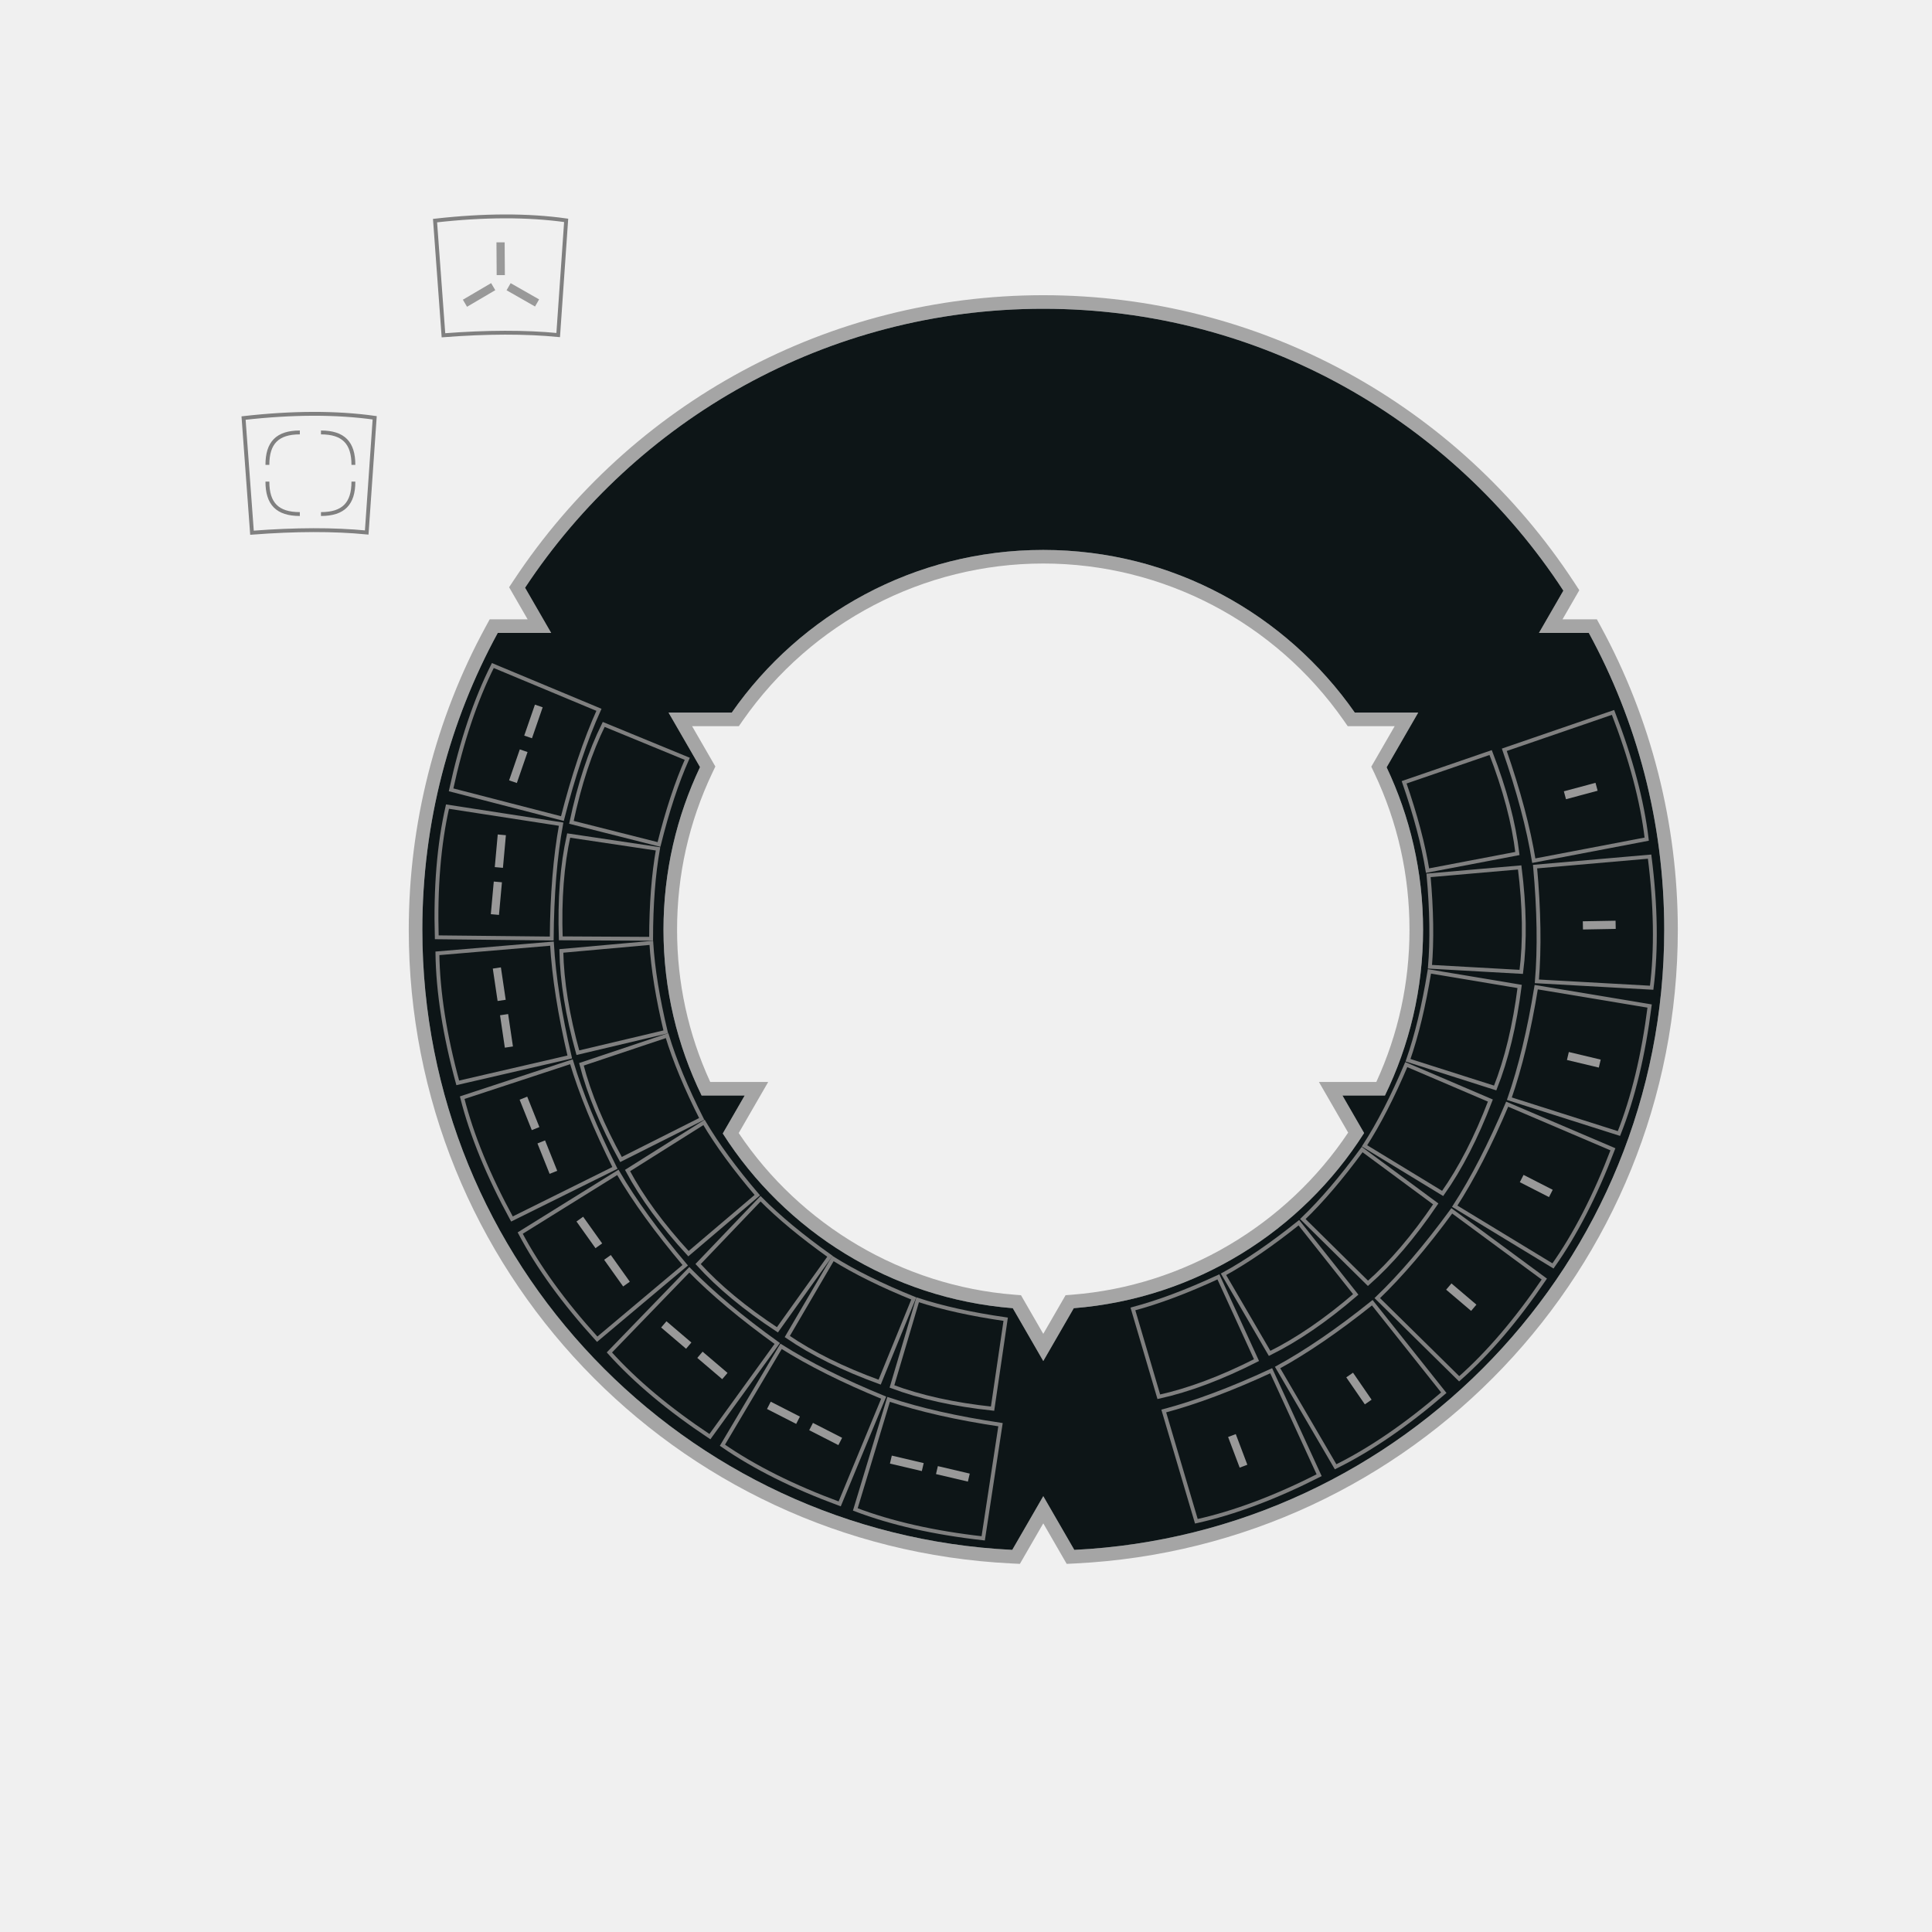
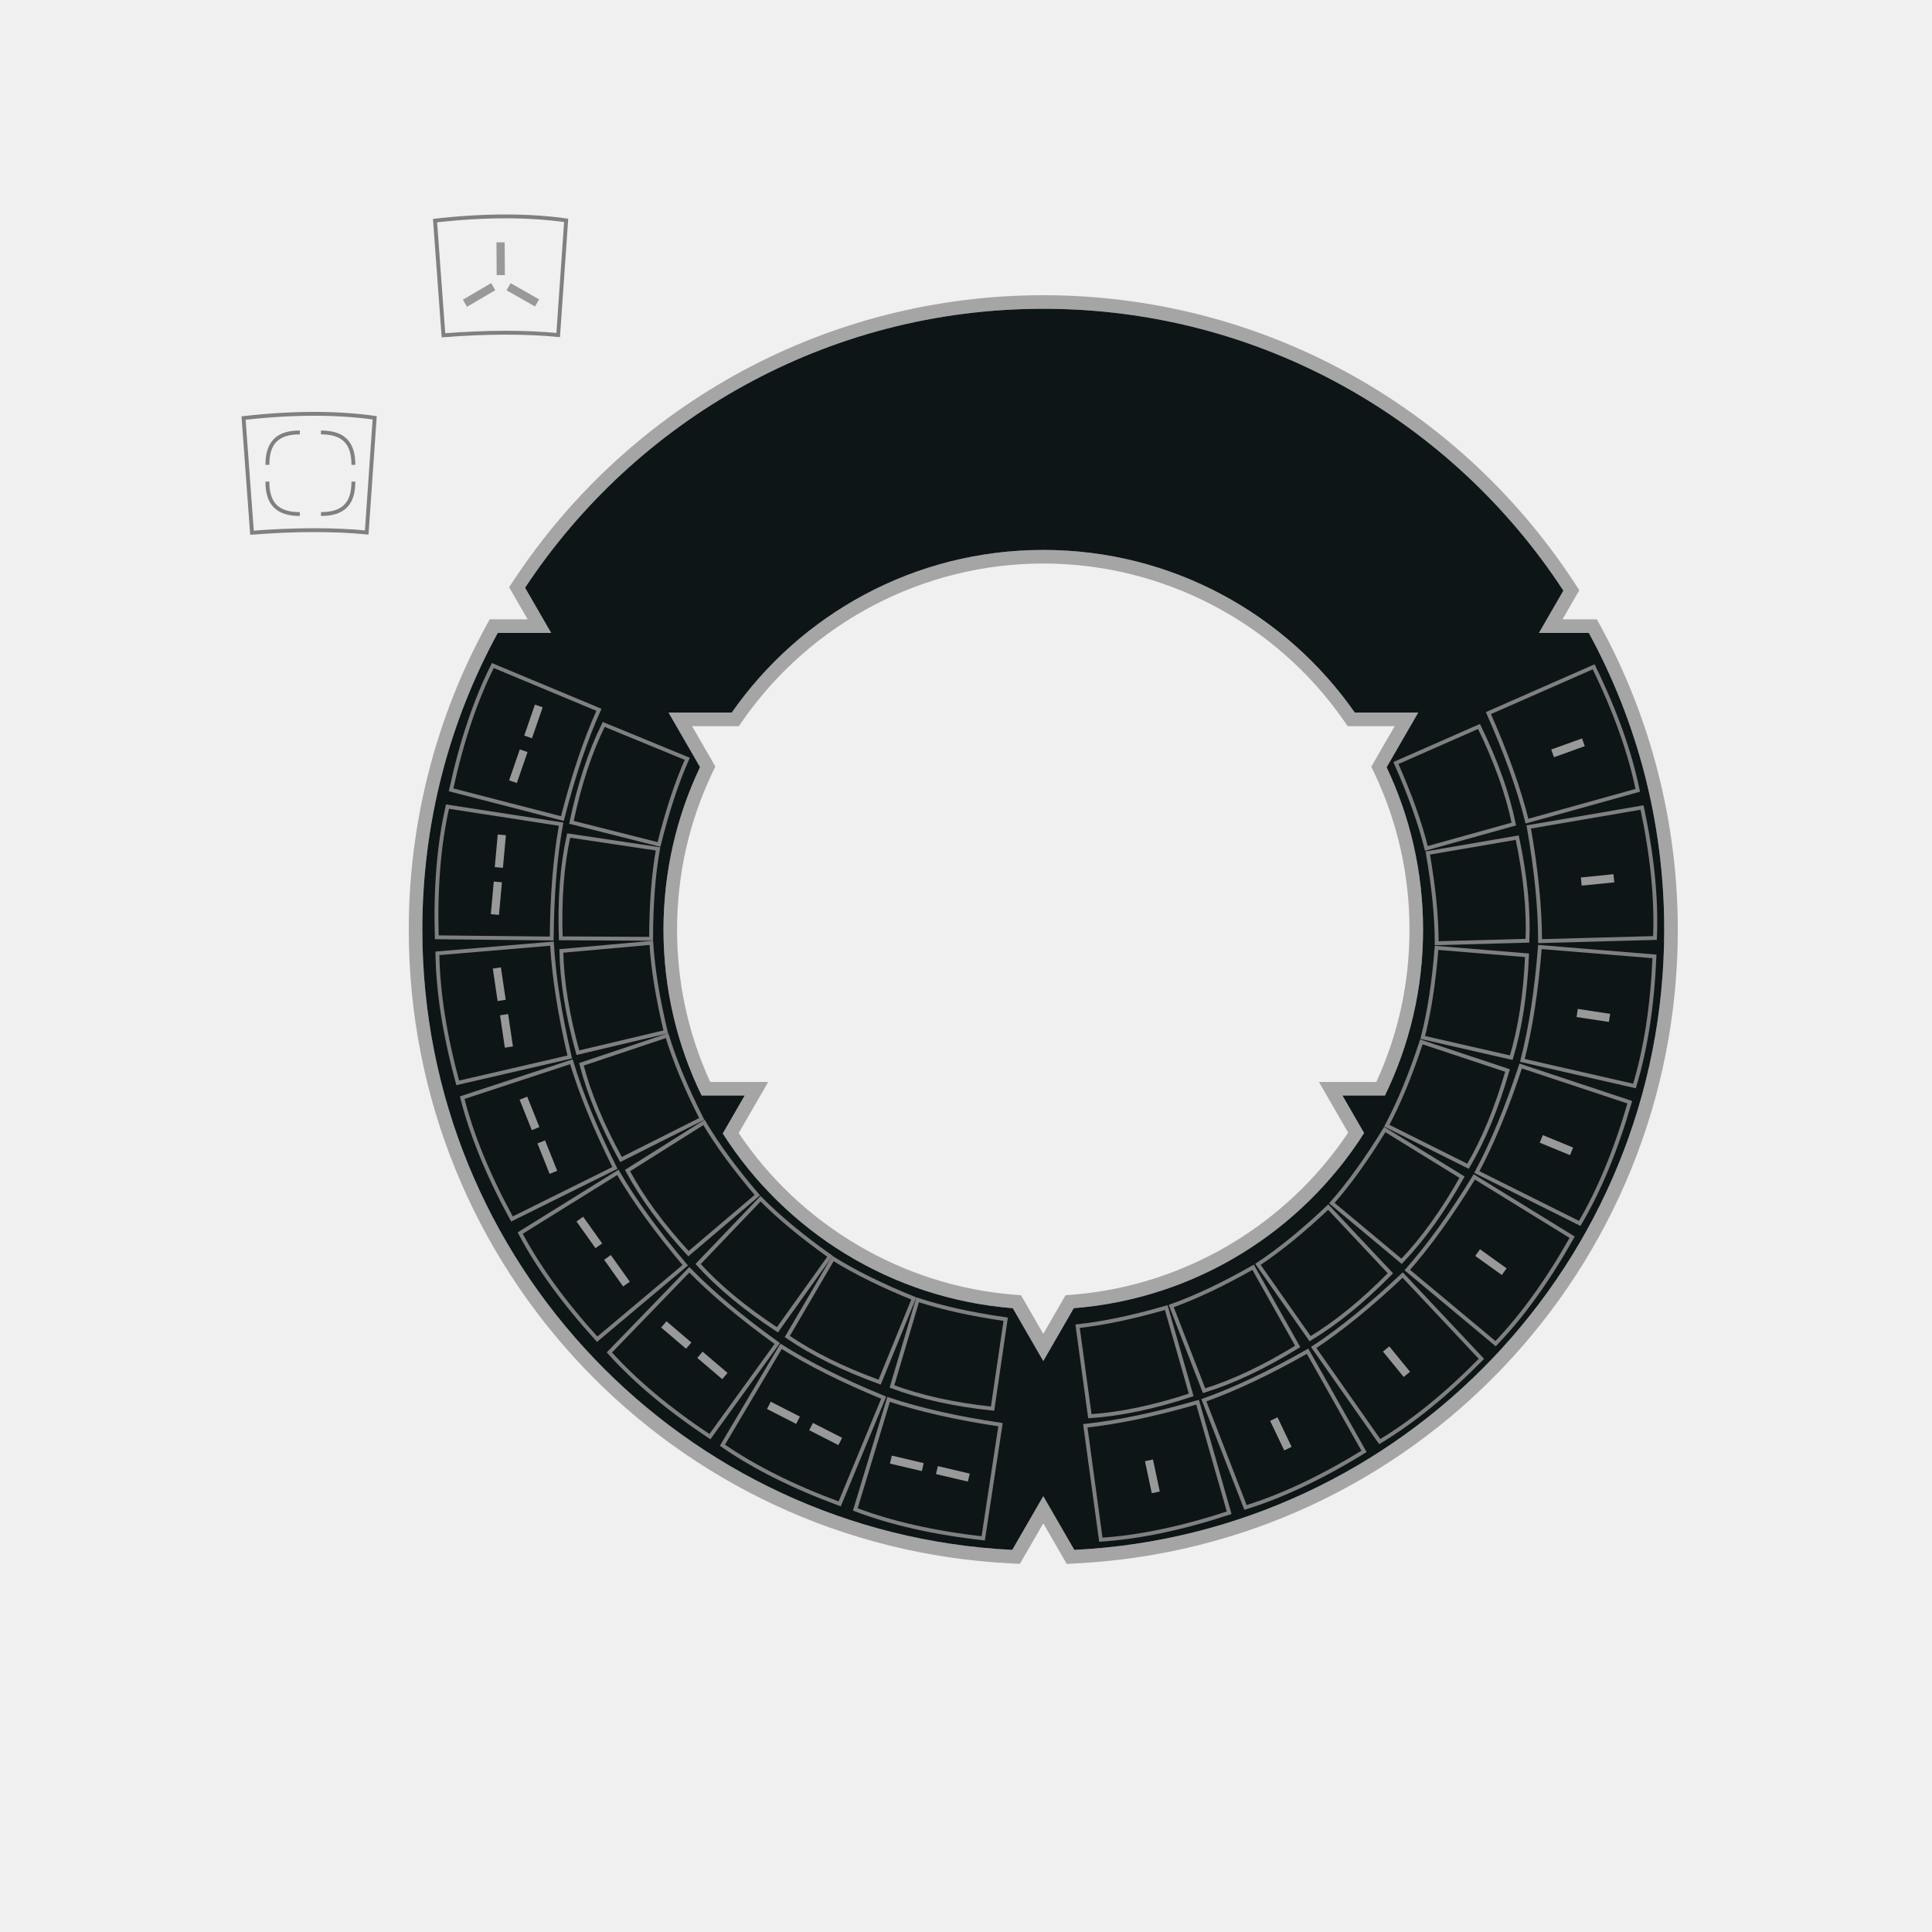
<svg xmlns="http://www.w3.org/2000/svg" xml:space="preserve" enable-background="new 0 0 500 500" viewBox="0 0 500 500" y="0px" x="0px" id="Layer_1" version="1.1">
  <defs id="defs1282">
        
        
        
    </defs>
  <g transform="translate(0,-0.1875)" id="g2101">
    <path id="path1265" d="m 362.917,191.729 4.112,-7.122 h -8.224 -8.182 C 332.858,159.167 303.382,142.51 270,142.51 c -33.383,0 -62.858,16.657 -80.623,42.097 h -8.13 -8.224 l 4.112,7.122 4.031,6.982 c -6.057,12.76 -9.456,27.026 -9.456,42.09 0,15.393 3.562,29.944 9.871,42.911 h 5.285 5.858 l -2.929,5.074 -2.743,4.75 c 16.119,25.284 43.487,42.701 75.056,45.212 l 3.78,6.547 4.112,7.122 4.112,-7.122 3.78,-6.547 c 31.619,-2.515 59.027,-19.982 75.136,-45.332 l -2.673,-4.63 -2.929,-5.074 h 5.858 5.135 c 6.309,-12.967 9.871,-27.518 9.871,-42.911 0,-15.044 -3.391,-29.292 -9.433,-42.039 z m 1.857,49.073 c 0,13.741 -2.886,26.983 -8.581,39.396 h -14.856 l 7.565,13.109 c -16.037,24.021 -42.532,39.648 -71.29,41.936 l -1.843,0.147 -5.771,9.996 -5.768,-9.996 -1.843,-0.147 c -28.699,-2.282 -55.162,-17.865 -71.21,-41.822 l 7.634,-13.223 h -15.004 c -5.695,-12.413 -8.581,-25.655 -8.581,-39.396 0,-14.185 3.067,-27.839 9.117,-40.581 l 0.79,-1.669 -6.02,-10.429 h 12.097 l 1.048,-1.504 c 17.751,-25.417 46.812,-40.593 77.741,-40.593 30.929,0 59.992,15.176 77.743,40.593 l 1.048,1.504 h 12.148 l -6.047,10.479 0.79,1.666 c 6.033,12.734 9.093,26.372 9.093,40.534 z" fill="#a5a5a5" />
    <path id="path1267" d="m 414.267,162.301 -1,-1.833 h -8.89 l 4.347,-7.533 -1.181,-1.808 C 377.051,104.452 325.634,76.586 270,76.586 c -55.268,0 -106.497,27.575 -137.044,73.765 l -1.199,1.813 4.793,8.304 h -9.815 l -1,1.833 c -13.049,23.931 -19.948,51.076 -19.948,78.501 0,87.661 68.53,159.702 156.015,164.008 l 2.145,0.105 6.054,-10.488 6.057,10.488 2.143,-0.105 c 87.487,-4.306 156.017,-76.347 156.017,-164.008 -0.003,-27.425 -6.902,-54.57 -19.951,-78.501 z m -136.24,238.997 -3.915,-6.781 -4.112,-7.122 -4.112,7.122 -3.915,6.781 C 176.951,397.115 109.3,326.861 109.3,240.801 c 0,-27.825 7.077,-53.996 19.522,-76.818 h 5.594 8.224 l -4.112,-7.122 -2.639,-4.571 C 164.646,108.802 213.961,80.101 270,80.101 c 56.362,0 105.913,29.039 134.599,72.947 l -2.201,3.813 -4.112,7.122 h 8.224 4.669 c 12.445,22.823 19.522,48.993 19.522,76.818 -0.001,86.06 -67.652,156.314 -152.674,160.497 z" fill="#a5a5a5" />
    <path id="path1269" d="m 411.178,163.982 h -4.669 -8.224 l 4.112,-7.122 2.201,-3.813 C 375.913,109.139 326.362,80.101 270,80.101 c -56.039,0 -105.354,28.702 -134.112,72.188 l 2.639,4.571 4.112,7.122 h -8.224 -5.594 c -12.444,22.823 -19.521,48.993 -19.521,76.819 0,86.06 67.651,156.314 152.673,160.497 l 3.915,-6.781 4.112,-7.122 4.112,7.122 3.915,6.781 C 363.05,397.115 430.7,326.861 430.7,240.801 c 0,-27.826 -7.077,-53.996 -19.522,-76.819 z m -52.759,119.73 h -5.135 -5.858 l 2.929,5.074 2.673,4.63 c -16.109,25.351 -43.516,42.817 -75.136,45.332 l -3.78,6.547 -4.112,7.122 -4.112,-7.122 -3.78,-6.547 c -31.569,-2.511 -58.937,-19.927 -75.056,-45.212 l 2.743,-4.75 2.929,-5.074 h -5.858 -5.285 c -6.309,-12.967 -9.871,-27.518 -9.871,-42.911 0,-15.064 3.399,-29.33 9.456,-42.09 l -4.031,-6.982 -4.112,-7.122 h 8.224 8.13 c 17.765,-25.44 47.241,-42.097 80.623,-42.097 33.383,0 62.858,16.657 80.623,42.097 h 8.182 8.224 l -4.112,7.122 -4.06,7.032 c 6.042,12.747 9.433,26.995 9.433,42.039 0,15.394 -3.562,29.945 -9.871,42.912 z" fill="#0d1517" />
  </g>
  <g transform="rotate(6.063572,267.2473,251.7037)" id="g2709">
    <g transform="rotate(0.8700518,239.1765,382.4722)" id="g1907" style="stroke-width:3.919">
-       <g style="stroke-width:2.358" transform="matrix(0.157655,0.3938032,-0.3936147,0.1575795,443.6818,141.6481)" id="g2109">
-         <g id="g1277" transform="translate(-168.8104,-36.38373)" style="fill:none;stroke-width:2.358">
-           <g id="g1275" style="fill:none;stroke-width:2.358">
-             <path fill="transparent" stroke="#808080" stroke-width="11.757" d="m 190,140 q 45,-5 80,0 l -5,70 q -30,-3 -70,0 z" id="path1273" style="fill:none;stroke-width:2.358" />
-           </g>
-         </g>
-         <rect style="fill:#999999;stroke:none;stroke-width:2.358" id="rect1297" width="20" height="5" x="125.195" y="-64.679" ry="0" transform="matrix(0.00221434,0.9999976,-0.9999947,0.00326547,0,0)" rx="0" />
-       </g>
-       <g style="stroke-width:2.358" transform="matrix(0.05780365,0.4202319,-0.4200307,0.05777599,462.4333,187.3367)" id="g2109-0-9">
-         <g id="g1277-7-0" transform="translate(-168.8104,-36.38373)" style="fill:none;stroke-width:2.358">
-           <g id="g1275-7-0" style="fill:none;stroke-width:2.358">
-             <path fill="transparent" stroke="#808080" stroke-width="11.757" d="m 190,140 q 45,-5 80,0 l -5,70 q -30,-3 -70,0 z" id="path1273-0-8" style="fill:none;stroke-width:2.358" />
-           </g>
-         </g>
-         <rect style="fill:#999999;stroke:none;stroke-width:2.358" id="rect1297-7-2" width="20" height="5" x="125.195" y="-64.679" ry="0" transform="matrix(0.00221434,0.9999976,-0.9999947,0.00326547,0,0)" rx="0" />
-       </g>
-       <g id="g2109-0-9-1" transform="matrix(-0.04876714,0.4213762,-0.4211744,-0.04874379,469.4857,236.7318)" style="stroke-width:2.358">
-         <g style="fill:none;stroke-width:2.358" transform="translate(-168.8104,-36.38373)" id="g1277-7-0-7">
-           <g style="fill:none;stroke-width:2.358" id="g1275-7-0-1">
-             <path style="fill:none;stroke-width:2.358" id="path1273-0-8-3" d="m 190,140 q 45,-5 80,0 l -5,70 q -30,-3 -70,0 z" stroke-width="11.757" stroke="#808080" fill="transparent" />
-           </g>
-         </g>
-         <rect rx="0" transform="matrix(0.00221434,0.9999976,-0.9999947,0.00326547,0,0)" ry="0" y="-64.679" x="125.195" height="5" width="20" id="rect1297-7-2-0" style="fill:#999999;stroke:none;stroke-width:2.358" />
-       </g>
-       <g style="stroke-width:2.358" transform="matrix(-0.1469258,0.3979308,-0.3977403,-0.1468554,464.1824,285.3472)" id="g2109-0-9-1-9">
-         <g id="g1277-7-0-7-6" transform="translate(-168.8104,-36.38373)" style="fill:none;stroke-width:2.358">
-           <g id="g1275-7-0-1-7" style="fill:none;stroke-width:2.358">
-             <path fill="transparent" stroke="#808080" stroke-width="11.757" d="m 190,140 q 45,-5 80,0 l -5,70 q -30,-3 -70,0 z" id="path1273-0-8-3-3" style="fill:none;stroke-width:2.358" />
-           </g>
-         </g>
-         <rect style="fill:#999999;stroke:none;stroke-width:2.358" id="rect1297-7-2-0-6" width="20" height="5" x="125.195" y="-64.679" ry="0" transform="matrix(0.00221434,0.9999976,-0.9999947,0.00326547,0,0)" rx="0" />
-       </g>
-       <g id="g2109-0-9-1-9-4" transform="matrix(-0.2344682,0.3534979,-0.3533287,-0.2343559,447.8649,330.8387)" style="stroke-width:2.358">
-         <g style="fill:none;stroke-width:2.358" transform="translate(-168.8104,-36.38373)" id="g1277-7-0-7-6-0">
-           <g style="fill:none;stroke-width:2.358" id="g1275-7-0-1-7-2">
-             <path style="fill:none;stroke-width:2.358" id="path1273-0-8-3-3-7" d="m 190,140 q 45,-5 80,0 l -5,70 q -30,-3 -70,0 z" stroke-width="11.757" stroke="#808080" fill="transparent" />
-           </g>
-         </g>
-         <rect rx="0" transform="matrix(0.00221434,0.9999976,-0.9999947,0.00326547,0,0)" ry="0" y="-64.679" x="125.195" height="5" width="20" id="rect1297-7-2-0-6-9" style="fill:#999999;stroke:none;stroke-width:2.358" />
-       </g>
-       <g style="stroke-width:2.358" transform="matrix(-0.3185444,0.2801171,-0.279983,-0.3183919,419.7762,373.436)" id="g2109-0-9-1-9-4-7">
-         <g id="g1277-7-0-7-6-0-4" transform="translate(-168.8104,-36.38373)" style="fill:none;stroke-width:2.358">
-           <g id="g1275-7-0-1-7-2-3" style="fill:none;stroke-width:2.358">
-             <path fill="transparent" stroke="#808080" stroke-width="11.757" d="m 190,140 q 45,-5 80,0 l -5,70 q -30,-3 -70,0 z" id="path1273-0-8-3-3-7-5" style="fill:none;stroke-width:2.358" />
-           </g>
-         </g>
-         <rect style="fill:#999999;stroke:none;stroke-width:2.358" id="rect1297-7-2-0-6-9-9" width="20" height="5" x="125.195" y="-64.679" ry="0" transform="matrix(0.00221434,0.9999976,-0.9999947,0.00326547,0,0)" rx="0" />
-       </g>
-       <g id="g2109-0-9-1-9-4-7-6" transform="matrix(-0.3762922,0.1958067,-0.1957129,-0.3761121,382.8163,406.2974)" style="stroke-width:2.358">
-         <g style="fill:none;stroke-width:2.358" transform="translate(-168.8104,-36.38373)" id="g1277-7-0-7-6-0-4-8">
-           <g style="fill:none;stroke-width:2.358" id="g1275-7-0-1-7-2-3-7">
-             <path style="fill:none;stroke-width:2.358" id="path1273-0-8-3-3-7-5-8" d="m 190,140 q 45,-5 80,0 l -5,70 q -30,-3 -70,0 z" stroke-width="11.757" stroke="#808080" fill="transparent" />
-           </g>
-         </g>
-         <rect rx="0" transform="matrix(0.00221434,0.9999976,-0.9999947,0.00326547,0,0)" ry="0" y="-64.679" x="125.195" height="5" width="20" id="rect1297-7-2-0-6-9-9-1" style="fill:#999999;stroke:none;stroke-width:2.358" />
+       <g style="stroke-width:5.003" id="g4301" transform="matrix(0.7803037,-0.06490446,0.06499453,0.7808653,44.17833,70.64068)">
+         <g id="g4452">
+           <g style="stroke-width:3.919" id="g4219" transform="matrix(1.277142,-3.5190985e-5,-3.5200215e-5,1.276217,-75.11666,-67.06055)">
+             <g style="stroke-width:2.358" transform="matrix(0.157655,0.3938032,-0.3936147,0.1575795,443.6818,141.6481)" id="g2109">
+               <g id="g1277" transform="translate(-168.8104,-36.38373)" style="fill:none;stroke-width:2.358">
+                 <g id="g1275" style="fill:none;stroke-width:2.358">
+                   <path fill="transparent" stroke="#808080" stroke-width="11.757" d="m 190,140 q 45,-5 80,0 l -5,70 q -30,-3 -70,0 z" id="path1273" style="fill:none;stroke-width:2.358" />
+                 </g>
+               </g>
+               <rect style="fill:#999999;stroke:none;stroke-width:2.358" id="rect1297" width="20" height="5" x="125.195" y="-64.679" ry="0" transform="matrix(0.00221434,0.9999976,-0.9999947,0.00326547,0,0)" rx="0" />
+             </g>
+             <g style="stroke-width:2.358" transform="matrix(0.05780365,0.4202319,-0.4200307,0.05777599,462.4333,187.3367)" id="g2109-0-9">
+               <g id="g1277-7-0" transform="translate(-168.8104,-36.38373)" style="fill:none;stroke-width:2.358">
+                 <g id="g1275-7-0" style="fill:none;stroke-width:2.358">
+                   <path fill="transparent" stroke="#808080" stroke-width="11.757" d="m 190,140 q 45,-5 80,0 l -5,70 q -30,-3 -70,0 z" id="path1273-0-8" style="fill:none;stroke-width:2.358" />
+                 </g>
+               </g>
+               <rect style="fill:#999999;stroke:none;stroke-width:2.358" id="rect1297-7-2" width="20" height="5" x="125.195" y="-64.679" ry="0" transform="matrix(0.00221434,0.9999976,-0.9999947,0.00326547,0,0)" rx="0" />
+             </g>
+             <g id="g2109-0-9-1" transform="matrix(-0.04876714,0.4213762,-0.4211744,-0.04874379,469.4857,236.7318)" style="stroke-width:2.358">
+               <g style="fill:none;stroke-width:2.358" transform="translate(-168.8104,-36.38373)" id="g1277-7-0-7">
+                 <g style="fill:none;stroke-width:2.358" id="g1275-7-0-1">
+                   <path style="fill:none;stroke-width:2.358" id="path1273-0-8-3" d="m 190,140 q 45,-5 80,0 l -5,70 q -30,-3 -70,0 z" stroke-width="11.757" stroke="#808080" fill="transparent" />
+                 </g>
+               </g>
+               <rect rx="0" transform="matrix(0.00221434,0.9999976,-0.9999947,0.00326547,0,0)" ry="0" y="-64.679" x="125.195" height="5" width="20" id="rect1297-7-2-0" style="fill:#999999;stroke:none;stroke-width:2.358" />
+             </g>
+             <g style="stroke-width:2.358" transform="matrix(-0.1469258,0.3979308,-0.3977403,-0.1468554,464.1824,285.3472)" id="g2109-0-9-1-9">
+               <g id="g1277-7-0-7-6" transform="translate(-168.8104,-36.38373)" style="fill:none;stroke-width:2.358">
+                 <g id="g1275-7-0-1-7" style="fill:none;stroke-width:2.358">
+                   <path fill="transparent" stroke="#808080" stroke-width="11.757" d="m 190,140 q 45,-5 80,0 l -5,70 q -30,-3 -70,0 z" id="path1273-0-8-3-3" style="fill:none;stroke-width:2.358" />
+                 </g>
+               </g>
+               <rect style="fill:#999999;stroke:none;stroke-width:2.358" id="rect1297-7-2-0-6" width="20" height="5" x="125.195" y="-64.679" ry="0" transform="matrix(0.00221434,0.9999976,-0.9999947,0.00326547,0,0)" rx="0" />
+             </g>
+             <g id="g2109-0-9-1-9-4" transform="matrix(-0.2344682,0.3534979,-0.3533287,-0.2343559,447.8649,330.8387)" style="stroke-width:2.358">
+               <g style="fill:none;stroke-width:2.358" transform="translate(-168.8104,-36.38373)" id="g1277-7-0-7-6-0">
+                 <g style="fill:none;stroke-width:2.358" id="g1275-7-0-1-7-2">
+                   <path style="fill:none;stroke-width:2.358" id="path1273-0-8-3-3-7" d="m 190,140 q 45,-5 80,0 l -5,70 q -30,-3 -70,0 z" stroke-width="11.757" stroke="#808080" fill="transparent" />
+                 </g>
+               </g>
+               <rect rx="0" transform="matrix(0.00221434,0.9999976,-0.9999947,0.00326547,0,0)" ry="0" y="-64.679" x="125.195" height="5" width="20" id="rect1297-7-2-0-6-9" style="fill:#999999;stroke:none;stroke-width:2.358" />
+             </g>
+             <g style="stroke-width:2.358" transform="matrix(-0.3185444,0.2801171,-0.279983,-0.3183919,419.7762,373.436)" id="g2109-0-9-1-9-4-7">
+               <g id="g1277-7-0-7-6-0-4" transform="translate(-168.8104,-36.38373)" style="fill:none;stroke-width:2.358">
+                 <g id="g1275-7-0-1-7-2-3" style="fill:none;stroke-width:2.358">
+                   <path fill="transparent" stroke="#808080" stroke-width="11.757" d="m 190,140 q 45,-5 80,0 l -5,70 q -30,-3 -70,0 z" id="path1273-0-8-3-3-7-5" style="fill:none;stroke-width:2.358" />
+                 </g>
+               </g>
+               <rect style="fill:#999999;stroke:none;stroke-width:2.358" id="rect1297-7-2-0-6-9-9" width="20" height="5" x="125.195" y="-64.679" ry="0" transform="matrix(0.00221434,0.9999976,-0.9999947,0.00326547,0,0)" rx="0" />
+             </g>
+             <g id="g2109-0-9-1-9-4-7-6" transform="matrix(-0.3762922,0.1958067,-0.1957129,-0.3761121,382.8163,406.2974)" style="stroke-width:2.358">
+               <g style="fill:none;stroke-width:2.358" transform="translate(-168.8104,-36.38373)" id="g1277-7-0-7-6-0-4-8">
+                 <g style="fill:none;stroke-width:2.358" id="g1275-7-0-1-7-2-3-7">
+                   <path style="fill:none;stroke-width:2.358" id="path1273-0-8-3-3-7-5-8" d="m 190,140 q 45,-5 80,0 l -5,70 q -30,-3 -70,0 z" stroke-width="11.757" stroke="#808080" fill="transparent" />
+                 </g>
+               </g>
+               <rect rx="0" transform="matrix(0.00221434,0.9999976,-0.9999947,0.00326547,0,0)" ry="0" y="-64.679" x="125.195" height="5" width="20" id="rect1297-7-2-0-6-9-9-1" style="fill:#999999;stroke:none;stroke-width:2.358" />
+             </g>
+             <g style="stroke-width:2.358" transform="matrix(-0.4115337,0.10284,-0.1027908,-0.4113367,339.6616,429.1181)" id="g4177">
+               <g id="g4173" transform="translate(-168.8104,-36.38373)" style="fill:none;stroke-width:2.358">
+                 <g id="g4171" style="fill:none;stroke-width:2.358">
+                   <path fill="transparent" stroke="#808080" stroke-width="11.757" d="m 190,140 q 45,-5 80,0 l -5,70 q -30,-3 -70,0 z" id="path4169" style="fill:none;stroke-width:2.358" />
+                 </g>
+               </g>
+               <rect style="fill:#999999;stroke:none;stroke-width:2.358" id="rect4175" width="20" height="5" x="125.195" y="-64.679" ry="0" transform="matrix(0.00221434,0.9999976,-0.9999947,0.00326547,0,0)" rx="0" />
+             </g>
+           </g>
+           <g style="stroke-width:4.961" transform="matrix(1.0085,-1.079884e-6,-1.0798841e-6,1.008471,-3.105232,-1.420753)" id="g4335">
+             <g style="stroke-width:2.985" transform="matrix(0.157655,0.3938032,-0.3936147,0.1575795,443.6818,141.6481)" id="g4229">
+               <g id="g4225" transform="translate(-168.8104,-36.38373)" style="fill:none;stroke-width:2.985">
+                 <g id="g4223" style="fill:none;stroke-width:2.985">
+                   <path fill="transparent" stroke="#808080" stroke-width="11.757" d="m 190,140 q 45,-5 80,0 l -5,70 q -30,-3 -70,0 z" id="path4221" style="fill:none;stroke-width:2.985" />
+                 </g>
+               </g>
+             </g>
+             <g style="stroke-width:2.985" transform="matrix(0.05780365,0.4202319,-0.4200307,0.05777599,462.4333,187.3367)" id="g4239">
+               <g id="g4235" transform="translate(-168.8104,-36.38373)" style="fill:none;stroke-width:2.985">
+                 <g id="g4233" style="fill:none;stroke-width:2.985">
+                   <path fill="transparent" stroke="#808080" stroke-width="11.757" d="m 190,140 q 45,-5 80,0 l -5,70 q -30,-3 -70,0 z" id="path4231" style="fill:none;stroke-width:2.985" />
+                 </g>
+               </g>
+             </g>
+             <g id="g4249" transform="matrix(-0.04876714,0.4213762,-0.4211744,-0.04874379,469.4857,236.7318)" style="stroke-width:2.985">
+               <g style="fill:none;stroke-width:2.985" transform="translate(-168.8104,-36.38373)" id="g4245">
+                 <g style="fill:none;stroke-width:2.985" id="g4243">
+                   <path style="fill:none;stroke-width:2.985" id="path4241" d="m 190,140 q 45,-5 80,0 l -5,70 q -30,-3 -70,0 z" stroke-width="11.757" stroke="#808080" fill="transparent" />
+                 </g>
+               </g>
+             </g>
+             <g style="stroke-width:2.985" transform="matrix(-0.1469258,0.3979308,-0.3977403,-0.1468554,464.1824,285.3472)" id="g4259">
+               <g id="g4255" transform="translate(-168.8104,-36.38373)" style="fill:none;stroke-width:2.985">
+                 <g id="g4253" style="fill:none;stroke-width:2.985">
+                   <path fill="transparent" stroke="#808080" stroke-width="11.757" d="m 190,140 q 45,-5 80,0 l -5,70 q -30,-3 -70,0 z" id="path4251" style="fill:none;stroke-width:2.985" />
+                 </g>
+               </g>
+             </g>
+             <g id="g4269" transform="matrix(-0.2344682,0.3534979,-0.3533287,-0.2343559,447.8649,330.8387)" style="stroke-width:2.985">
+               <g style="fill:none;stroke-width:2.985" transform="translate(-168.8104,-36.38373)" id="g4265">
+                 <g style="fill:none;stroke-width:2.985" id="g4263">
+                   <path style="fill:none;stroke-width:2.985" id="path4261" d="m 190,140 q 45,-5 80,0 l -5,70 q -30,-3 -70,0 z" stroke-width="11.757" stroke="#808080" fill="transparent" />
+                 </g>
+               </g>
+             </g>
+             <g style="stroke-width:2.985" transform="matrix(-0.3185444,0.2801171,-0.279983,-0.3183919,419.7762,373.436)" id="g4279">
+               <g id="g4275" transform="translate(-168.8104,-36.38373)" style="fill:none;stroke-width:2.985">
+                 <g id="g4273" style="fill:none;stroke-width:2.985">
+                   <path fill="transparent" stroke="#808080" stroke-width="11.757" d="m 190,140 q 45,-5 80,0 l -5,70 q -30,-3 -70,0 z" id="path4271" style="fill:none;stroke-width:2.985" />
+                 </g>
+               </g>
+             </g>
+             <g id="g4289" transform="matrix(-0.3762922,0.1958067,-0.1957129,-0.3761121,382.8163,406.2974)" style="stroke-width:2.985">
+               <g style="fill:none;stroke-width:2.985" transform="translate(-168.8104,-36.38373)" id="g4285">
+                 <g style="fill:none;stroke-width:2.985" id="g4283">
+                   <path style="fill:none;stroke-width:2.985" id="path4281" d="m 190,140 q 45,-5 80,0 l -5,70 q -30,-3 -70,0 z" stroke-width="11.757" stroke="#808080" fill="transparent" />
+                 </g>
+               </g>
+             </g>
+             <g style="stroke-width:2.985" transform="matrix(-0.4115337,0.10284,-0.1027908,-0.4113367,339.6616,429.1181)" id="g4299">
+               <g id="g4295" transform="translate(-168.8104,-36.38373)" style="fill:none;stroke-width:2.985">
+                 <g id="g4293" style="fill:none;stroke-width:2.985">
+                   <path fill="transparent" stroke="#808080" stroke-width="11.757" d="m 190,140 q 45,-5 80,0 l -5,70 q -30,-3 -70,0 z" id="path4291" style="fill:none;stroke-width:2.985" />
+                 </g>
+               </g>
+             </g>
+           </g>
+         </g>
      </g>
    </g>
    <g style="stroke-width:2.358" id="g2866" transform="matrix(0.4217266,-0.04563774,0.04561589,0.4215247,31.64977,38.03492)">
      <g transform="translate(120.2369,-139.0536)" id="g2874">
        <g style="fill:none;stroke-width:2.358" transform="translate(-175.9471,100.153)" id="g1277-7-6">
          <g style="fill:none;stroke-width:2.358" id="g1275-0-7">
            <path style="fill:none;stroke-width:2.358" id="path1273-9-1" d="m 190,140 q 45,-5 80,0 l -5,70 q -30,-3 -70,0 z" stroke-width="11.757" stroke="#808080" fill="transparent" />
          </g>
        </g>
        <rect rx="0" transform="matrix(-0.8631108,0.5050146,0.5037491,0.86385,0,0)" ry="0" y="264.601" x="98.585" height="5.002" width="19.993" id="rect1297-1-6" style="fill:#999999;stroke:none;stroke-width:2.358" />
        <rect style="fill:#999999;stroke:none;stroke-width:2.358" id="rect1297-1-9-2" width="19.993" height="5.002" x="190.789" y="-216.61" ry="0" transform="matrix(0.8674538,0.4975177,0.4980684,-0.8671377,0,0)" rx="0" />
        <rect style="fill:#999999;stroke:none;stroke-width:2.358" id="rect1297-1-6-9" width="20" height="5" x="253.685" y="50.33" ry="0" transform="matrix(0.00461025,0.9999894,0.9999936,-0.00356563,0,0)" rx="0" />
-       </g>
-     </g>
-     <g transform="matrix(0.7956059,3.3807733e-4,-2.9684228e-4,0.7965701,54.61493,49.46934)" style="fill:none;stroke-width:4.923" id="g1901-4">
-       <g transform="rotate(0.8700518,368.6463,276.7132)" id="g1907-0" style="fill:none;stroke-width:4.923">
-         <g style="fill:none;stroke-width:2.962" transform="matrix(0.157655,0.3938032,-0.3936147,0.1575795,443.6818,141.6481)" id="g2109-0">
-           <g id="g1277-9" transform="translate(-168.8104,-36.38373)" style="fill:none;stroke-width:2.962">
-             <g id="g1275-2" style="fill:none;stroke-width:2.962">
-               <path fill="transparent" stroke="#808080" stroke-width="11.757" d="m 190,140 q 45,-5 80,0 l -5,70 q -30,-3 -70,0 z" id="path1273-8" style="fill:none;stroke-width:2.962" />
-             </g>
-           </g>
-           <rect style="fill:none;stroke:none;stroke-width:2.962" id="rect1297-8" width="20" height="5" x="125.195" y="-64.679" ry="0" transform="matrix(0.00221434,0.9999976,-0.9999947,0.00326547,0,0)" rx="0" />
-         </g>
-         <g style="fill:none;stroke-width:2.962" transform="matrix(0.05780365,0.4202319,-0.4200307,0.05777599,462.4333,187.3367)" id="g2109-0-9-9">
-           <g id="g1277-7-0-6" transform="translate(-168.8104,-36.38373)" style="fill:none;stroke-width:2.962">
-             <g id="g1275-7-0-16" style="fill:none;stroke-width:2.962">
-               <path fill="transparent" stroke="#808080" stroke-width="11.757" d="m 190,140 q 45,-5 80,0 l -5,70 q -30,-3 -70,0 z" id="path1273-0-8-0" style="fill:none;stroke-width:2.962" />
-             </g>
-           </g>
-           <rect style="fill:none;stroke:none;stroke-width:2.962" id="rect1297-7-2-06" width="20" height="5" x="125.195" y="-64.679" ry="0" transform="matrix(0.00221434,0.9999976,-0.9999947,0.00326547,0,0)" rx="0" />
-         </g>
-         <g id="g2109-0-9-1-3" transform="matrix(-0.04876714,0.4213762,-0.4211744,-0.04874379,469.4857,236.7318)" style="fill:none;stroke-width:2.962">
-           <g style="fill:none;stroke-width:2.962" transform="translate(-168.8104,-36.38373)" id="g1277-7-0-7-4">
-             <g style="fill:none;stroke-width:2.962" id="g1275-7-0-1-75">
-               <path style="fill:none;stroke-width:2.962" id="path1273-0-8-3-8" d="m 190,140 q 45,-5 80,0 l -5,70 q -30,-3 -70,0 z" stroke-width="11.757" stroke="#808080" fill="transparent" />
-             </g>
-           </g>
-           <rect rx="0" transform="matrix(0.00221434,0.9999976,-0.9999947,0.00326547,0,0)" ry="0" y="-64.679" x="125.195" height="5" width="20" id="rect1297-7-2-0-1" style="fill:none;stroke:none;stroke-width:2.962" />
-         </g>
-         <g style="fill:none;stroke-width:2.962" transform="matrix(-0.1469258,0.3979308,-0.3977403,-0.1468554,464.1824,285.3472)" id="g2109-0-9-1-9-47">
-           <g id="g1277-7-0-7-6-5" transform="translate(-168.8104,-36.38373)" style="fill:none;stroke-width:2.962">
-             <g id="g1275-7-0-1-7-1" style="fill:none;stroke-width:2.962">
-               <path fill="transparent" stroke="#808080" stroke-width="11.757" d="m 190,140 q 45,-5 80,0 l -5,70 q -30,-3 -70,0 z" id="path1273-0-8-3-3-9" style="fill:none;stroke-width:2.962" />
-             </g>
-           </g>
-           <rect style="fill:none;stroke:none;stroke-width:2.962" id="rect1297-7-2-0-6-8" width="20" height="5" x="125.195" y="-64.679" ry="0" transform="matrix(0.00221434,0.9999976,-0.9999947,0.00326547,0,0)" rx="0" />
-         </g>
-         <g id="g2109-0-9-1-9-4-8" transform="matrix(-0.2344682,0.3534979,-0.3533287,-0.2343559,447.8649,330.8387)" style="fill:none;stroke-width:2.962">
-           <g style="fill:none;stroke-width:2.962" transform="translate(-168.8104,-36.38373)" id="g1277-7-0-7-6-0-5">
-             <g style="fill:none;stroke-width:2.962" id="g1275-7-0-1-7-2-9">
-               <path style="fill:none;stroke-width:2.962" id="path1273-0-8-3-3-7-1" d="m 190,140 q 45,-5 80,0 l -5,70 q -30,-3 -70,0 z" stroke-width="11.757" stroke="#808080" fill="transparent" />
-             </g>
-           </g>
-           <rect rx="0" transform="matrix(0.00221434,0.9999976,-0.9999947,0.00326547,0,0)" ry="0" y="-64.679" x="125.195" height="5" width="20" id="rect1297-7-2-0-6-9-6" style="fill:none;stroke:none;stroke-width:2.962" />
-         </g>
-         <g style="fill:none;stroke-width:2.962" transform="matrix(-0.3185444,0.2801171,-0.279983,-0.3183919,419.7762,373.436)" id="g2109-0-9-1-9-4-7-0">
-           <g id="g1277-7-0-7-6-0-4-7" transform="translate(-168.8104,-36.38373)" style="fill:none;stroke-width:2.962">
-             <g id="g1275-7-0-1-7-2-3-9" style="fill:none;stroke-width:2.962">
-               <path fill="transparent" stroke="#808080" stroke-width="11.757" d="m 190,140 q 45,-5 80,0 l -5,70 q -30,-3 -70,0 z" id="path1273-0-8-3-3-7-5-2" style="fill:none;stroke-width:2.962" />
-             </g>
-           </g>
-           <rect style="fill:none;stroke:none;stroke-width:2.962" id="rect1297-7-2-0-6-9-9-0" width="20" height="5" x="125.195" y="-64.679" ry="0" transform="matrix(0.00221434,0.9999976,-0.9999947,0.00326547,0,0)" rx="0" />
-         </g>
-         <g id="g2109-0-9-1-9-4-7-6-7" transform="matrix(-0.3762922,0.1958067,-0.1957129,-0.3761121,382.8163,406.2974)" style="fill:none;stroke-width:2.962">
-           <g style="fill:none;stroke-width:2.962" transform="translate(-168.8104,-36.38373)" id="g1277-7-0-7-6-0-4-8-6">
-             <g style="fill:none;stroke-width:2.962" id="g1275-7-0-1-7-2-3-7-9">
-               <path style="fill:none;stroke-width:2.962" id="path1273-0-8-3-3-7-5-8-4" d="m 190,140 q 45,-5 80,0 l -5,70 q -30,-3 -70,0 z" stroke-width="11.757" stroke="#808080" fill="transparent" />
-             </g>
-           </g>
-           <rect rx="0" transform="matrix(0.00221434,0.9999976,-0.9999947,0.00326547,0,0)" ry="0" y="-64.679" x="125.195" height="5" width="20" id="rect1297-7-2-0-6-9-9-1-7" style="fill:none;stroke:none;stroke-width:2.962" />
-         </g>
      </g>
    </g>
    <rect ry="0" rx="0" transform="rotate(-6.063572)" y="135.342" x="-65.17" height="2.508" width="2.508" id="rect2933" style="fill:#ffffff;fill-opacity:1;stroke:none;stroke-width:0.1;stroke-linejoin:round;stroke-miterlimit:4;stroke-dasharray:none;stroke-dashoffset:0;stroke-opacity:1" />
    <g id="g3733" transform="matrix(3.758382,-0.3992385,0.3992385,3.758382,-526.0378,-196.2098)">
      <g id="g3723">
        <g id="g3823">
          <g style="fill:none;stroke-width:2.358" transform="matrix(0.1122331,-2.2083479e-4,2.2072878e-4,0.1121793,120.8106,86.38453)" id="g1277-7-6-0">
            <g style="fill:none;stroke-width:2.358" id="g1275-0-7-4">
              <path style="fill:none;stroke-width:2.358" id="path1273-9-1-1" d="m 190,140 q 45,-5 80,0 l -5,70 q -30,-3 -70,0 z" stroke-width="11.757" stroke="#808080" fill="transparent" />
            </g>
          </g>
          <path style="fill:none;stroke:#808080;stroke-width:0.265;stroke-linecap:butt;stroke-linejoin:miter;stroke-miterlimit:4;stroke-dasharray:none;stroke-opacity:1" d="m 149.687,106.4 c 6.7e-4,1.503 -0.675,2.221 -2.221,2.221" id="path3616" />
          <path id="path3616-3" d="m 143.798,106.4 c -6.7e-4,1.503 0.675,2.221 2.221,2.221" style="fill:none;stroke:#808080;stroke-width:0.265;stroke-linecap:butt;stroke-linejoin:miter;stroke-miterlimit:4;stroke-dasharray:none;stroke-opacity:1" />
          <path id="path3616-9" d="m 149.687,105.254 c 6.7e-4,-1.503 -0.675,-2.221 -2.221,-2.221" style="fill:none;stroke:#808080;stroke-width:0.265;stroke-linecap:butt;stroke-linejoin:miter;stroke-miterlimit:4;stroke-dasharray:none;stroke-opacity:1" />
          <path style="fill:none;stroke:#808080;stroke-width:0.265;stroke-linecap:butt;stroke-linejoin:miter;stroke-miterlimit:4;stroke-dasharray:none;stroke-opacity:1" d="m 143.798,105.254 c -6.7e-4,-1.503 0.675,-2.221 2.221,-2.221" id="path3717" />
        </g>
      </g>
    </g>
    <g transform="rotate(1.821727,338.2949,339.5615)" id="g3971">
      <g transform="matrix(-0.4226667,-0.03590204,0.03588485,-0.4224643,277.1433,445.3324)" id="g2784" style="stroke-width:2.358">
        <g id="g1277-7" transform="translate(-168.8104,-36.38373)" style="fill:none;stroke-width:2.358">
          <g id="g1275-0" style="fill:none;stroke-width:2.358">
            <path fill="transparent" stroke="#808080" stroke-width="11.757" d="m 190,140 q 45,-5 80,0 l -5,70 q -30,-3 -70,0 z" id="path1273-9" style="fill:none;stroke-width:2.358" />
          </g>
        </g>
        <rect style="fill:#999999;stroke:none;stroke-width:2.358" id="rect1297-1" width="19.99" height="5.002" x="-58.949" y="-140.019" ry="0" transform="matrix(-0.9999634,-0.00855174,0.00749557,-0.9999719,0,0)" rx="0" />
        <rect rx="0" transform="matrix(-0.9999634,-0.00855175,0.00749556,-0.9999719,0,0)" ry="0" y="-139.829" x="-87.768" height="5.002" width="19.99" id="rect1297-1-9" style="fill:#999999;stroke:none;stroke-width:2.358" />
      </g>
      <g style="stroke-width:2.358" id="g3849" transform="matrix(-0.401812,-0.135953,0.135888,-0.4016196,228.3251,441.555)">
        <g style="fill:none;stroke-width:2.358" transform="translate(-168.8104,-36.38373)" id="g3843">
          <g style="fill:none;stroke-width:2.358" id="g3841">
            <path style="fill:none;stroke-width:2.358" id="path3839" d="m 190,140 q 45,-5 80,0 l -5,70 q -30,-3 -70,0 z" stroke-width="11.757" stroke="#808080" fill="transparent" />
          </g>
        </g>
        <rect rx="0" transform="matrix(-0.9999634,-0.00855174,0.00749557,-0.9999719,0,0)" ry="0" y="-140.019" x="-58.949" height="5.002" width="19.99" id="rect3845" style="fill:#999999;stroke:none;stroke-width:2.358" />
        <rect style="fill:#999999;stroke:none;stroke-width:2.358" id="rect3847" width="19.99" height="5.002" x="-87.768" y="-139.829" ry="0" transform="matrix(-0.9999634,-0.00855175,0.00749556,-0.9999719,0,0)" rx="0" />
      </g>
      <g transform="matrix(-0.3594638,-0.2252152,0.2251074,-0.3592917,182.5228,426.4308)" id="g3861" style="stroke-width:2.358">
        <g id="g3855" transform="translate(-168.8104,-36.38373)" style="fill:none;stroke-width:2.358">
          <g id="g3853" style="fill:none;stroke-width:2.358">
            <path fill="transparent" stroke="#808080" stroke-width="11.757" d="m 190,140 q 45,-5 80,0 l -5,70 q -30,-3 -70,0 z" id="path3851" style="fill:none;stroke-width:2.358" />
          </g>
        </g>
        <rect style="fill:#999999;stroke:none;stroke-width:2.358" id="rect3857" width="19.99" height="5.002" x="-58.949" y="-140.019" ry="0" transform="matrix(-0.9999634,-0.00855174,0.00749557,-0.9999719,0,0)" rx="0" />
        <rect rx="0" transform="matrix(-0.9999634,-0.00855175,0.00749556,-0.9999719,0,0)" ry="0" y="-139.829" x="-87.768" height="5.002" width="19.99" id="rect3859" style="fill:#999999;stroke:none;stroke-width:2.358" />
      </g>
      <g style="stroke-width:2.358" id="g3873" transform="matrix(-0.2938171,-0.3059536,0.3058072,-0.2936764,140.4196,400.3682)">
        <g style="fill:none;stroke-width:2.358" transform="translate(-168.8104,-36.38373)" id="g3867">
          <g style="fill:none;stroke-width:2.358" id="g3865">
            <path style="fill:none;stroke-width:2.358" id="path3863" d="m 190,140 q 45,-5 80,0 l -5,70 q -30,-3 -70,0 z" stroke-width="11.757" stroke="#808080" fill="transparent" />
          </g>
        </g>
        <rect rx="0" transform="matrix(-0.9999634,-0.00855174,0.00749557,-0.9999719,0,0)" ry="0" y="-140.019" x="-58.949" height="5.002" width="19.99" id="rect3869" style="fill:#999999;stroke:none;stroke-width:2.358" />
        <rect style="fill:#999999;stroke:none;stroke-width:2.358" id="rect3871" width="19.99" height="5.002" x="-87.768" y="-139.829" ry="0" transform="matrix(-0.9999634,-0.00855175,0.00749556,-0.9999719,0,0)" rx="0" />
      </g>
      <g transform="matrix(-0.2132349,-0.3666974,0.3665218,-0.2131328,106.297,365.5174)" id="g3885" style="stroke-width:2.358">
        <g id="g3879" transform="translate(-168.8104,-36.38373)" style="fill:none;stroke-width:2.358">
          <g id="g3877" style="fill:none;stroke-width:2.358">
            <path fill="transparent" stroke="#808080" stroke-width="11.757" d="m 190,140 q 45,-5 80,0 l -5,70 q -30,-3 -70,0 z" id="path3875" style="fill:none;stroke-width:2.358" />
          </g>
        </g>
        <rect style="fill:#999999;stroke:none;stroke-width:2.358" id="rect3881" width="19.99" height="5.002" x="-58.949" y="-140.019" ry="0" transform="matrix(-0.9999634,-0.00855174,0.00749557,-0.9999719,0,0)" rx="0" />
        <rect rx="0" transform="matrix(-0.9999634,-0.00855175,0.00749556,-0.9999719,0,0)" ry="0" y="-139.829" x="-87.768" height="5.002" width="19.99" id="rect3883" style="fill:#999999;stroke:none;stroke-width:2.358" />
      </g>
      <g style="stroke-width:2.358" id="g3897" transform="matrix(-0.1226742,-0.406063,0.4058686,-0.1226155,81.57453,324.0001)">
        <g style="fill:none;stroke-width:2.358" transform="translate(-168.8104,-36.38373)" id="g3891">
          <g style="fill:none;stroke-width:2.358" id="g3889">
            <path style="fill:none;stroke-width:2.358" id="path3887" d="m 190,140 q 45,-5 80,0 l -5,70 q -30,-3 -70,0 z" stroke-width="11.757" stroke="#808080" fill="transparent" />
          </g>
        </g>
        <rect rx="0" transform="matrix(-0.9999634,-0.00855174,0.00749557,-0.9999719,0,0)" ry="0" y="-140.019" x="-58.949" height="5.002" width="19.99" id="rect3893" style="fill:#999999;stroke:none;stroke-width:2.358" />
        <rect style="fill:#999999;stroke:none;stroke-width:2.358" id="rect3895" width="19.99" height="5.002" x="-87.768" y="-139.829" ry="0" transform="matrix(-0.9999634,-0.00855175,0.00749556,-0.9999719,0,0)" rx="0" />
      </g>
      <g transform="matrix(-0.02360417,-0.4235315,0.4233287,-0.02359288,67.11778,277.5361)" id="g3909" style="stroke-width:2.358">
        <g id="g3903" transform="translate(-168.8104,-36.38373)" style="fill:none;stroke-width:2.358">
          <g id="g3901" style="fill:none;stroke-width:2.358">
            <path fill="transparent" stroke="#808080" stroke-width="11.757" d="m 190,140 q 45,-5 80,0 l -5,70 q -30,-3 -70,0 z" id="path3899" style="fill:none;stroke-width:2.358" />
          </g>
        </g>
        <rect style="fill:#999999;stroke:none;stroke-width:2.358" id="rect3905" width="19.99" height="5.002" x="-58.949" y="-140.019" ry="0" transform="matrix(-0.9999634,-0.00855174,0.00749557,-0.9999719,0,0)" rx="0" />
        <rect rx="0" transform="matrix(-0.9999634,-0.00855175,0.00749556,-0.9999719,0,0)" ry="0" y="-139.829" x="-87.768" height="5.002" width="19.99" id="rect3907" style="fill:#999999;stroke:none;stroke-width:2.358" />
      </g>
      <g style="stroke-width:2.358" id="g3921" transform="matrix(0.07861894,-0.4168395,0.4166399,0.07858129,64.08043,228.4968)">
        <g style="fill:none;stroke-width:2.358" transform="translate(-168.8104,-36.38373)" id="g3915">
          <g style="fill:none;stroke-width:2.358" id="g3913">
            <path style="fill:none;stroke-width:2.358" id="path3911" d="m 190,140 q 45,-5 80,0 l -5,70 q -30,-3 -70,0 z" stroke-width="11.757" stroke="#808080" fill="transparent" />
          </g>
        </g>
        <rect rx="0" transform="matrix(-0.9999634,-0.00855174,0.00749557,-0.9999719,0,0)" ry="0" y="-140.019" x="-58.949" height="5.002" width="19.99" id="rect3917" style="fill:#999999;stroke:none;stroke-width:2.358" />
        <rect style="fill:#999999;stroke:none;stroke-width:2.358" id="rect3919" width="19.99" height="5.002" x="-87.768" y="-139.829" ry="0" transform="matrix(-0.9999634,-0.00855175,0.00749556,-0.9999719,0,0)" rx="0" />
      </g>
    </g>
    <g style="stroke-width:1.272" id="g4167" transform="matrix(0.7854087,0.02095666,-0.02081326,0.7859735,63.63867,44.31033)">
      <g style="stroke-width:3" id="g4081" transform="matrix(-0.4226667,-0.03590204,0.03588485,-0.4224643,277.1433,445.3324)">
        <g style="fill:none;stroke-width:3" transform="translate(-168.8104,-36.38373)" id="g4075">
          <g style="fill:none;stroke-width:3" id="g4073">
            <path style="fill:none;stroke-width:3" id="path4071" d="m 190,140 q 45,-5 80,0 l -5,70 q -30,-3 -70,0 z" stroke-width="11.757" stroke="#808080" fill="transparent" />
          </g>
        </g>
      </g>
      <g transform="matrix(-0.401812,-0.135953,0.135888,-0.4016196,228.3251,441.555)" id="g4093" style="stroke-width:3">
        <g id="g4087" transform="translate(-168.8104,-36.38373)" style="fill:none;stroke-width:3">
          <g id="g4085" style="fill:none;stroke-width:3">
            <path fill="transparent" stroke="#808080" stroke-width="11.757" d="m 190,140 q 45,-5 80,0 l -5,70 q -30,-3 -70,0 z" id="path4083" style="fill:none;stroke-width:3" />
          </g>
        </g>
      </g>
      <g style="stroke-width:3" id="g4105" transform="matrix(-0.3594638,-0.2252152,0.2251074,-0.3592917,182.5228,426.4308)">
        <g style="fill:none;stroke-width:3" transform="translate(-168.8104,-36.38373)" id="g4099">
          <g style="fill:none;stroke-width:3" id="g4097">
            <path style="fill:none;stroke-width:3" id="path4095" d="m 190,140 q 45,-5 80,0 l -5,70 q -30,-3 -70,0 z" stroke-width="11.757" stroke="#808080" fill="transparent" />
          </g>
        </g>
      </g>
      <g transform="matrix(-0.2938171,-0.3059536,0.3058072,-0.2936764,140.4196,400.3682)" id="g4117" style="stroke-width:3">
        <g id="g4111" transform="translate(-168.8104,-36.38373)" style="fill:none;stroke-width:3">
          <g id="g4109" style="fill:none;stroke-width:3">
            <path fill="transparent" stroke="#808080" stroke-width="11.757" d="m 190,140 q 45,-5 80,0 l -5,70 q -30,-3 -70,0 z" id="path4107" style="fill:none;stroke-width:3" />
          </g>
        </g>
      </g>
      <g style="stroke-width:3" id="g4129" transform="matrix(-0.2132349,-0.3666974,0.3665218,-0.2131328,106.297,365.5174)">
        <g style="fill:none;stroke-width:3" transform="translate(-168.8104,-36.38373)" id="g4123">
          <g style="fill:none;stroke-width:3" id="g4121">
            <path style="fill:none;stroke-width:3" id="path4119" d="m 190,140 q 45,-5 80,0 l -5,70 q -30,-3 -70,0 z" stroke-width="11.757" stroke="#808080" fill="transparent" />
          </g>
        </g>
      </g>
      <g transform="matrix(-0.1226742,-0.406063,0.4058686,-0.1226155,81.57453,324.0001)" id="g4141" style="stroke-width:3">
        <g id="g4135" transform="translate(-168.8104,-36.38373)" style="fill:none;stroke-width:3">
          <g id="g4133" style="fill:none;stroke-width:3">
            <path fill="transparent" stroke="#808080" stroke-width="11.757" d="m 190,140 q 45,-5 80,0 l -5,70 q -30,-3 -70,0 z" id="path4131" style="fill:none;stroke-width:3" />
          </g>
        </g>
      </g>
      <g style="stroke-width:3" id="g4153" transform="matrix(-0.02360417,-0.4235315,0.4233287,-0.02359288,67.11778,277.5361)">
        <g style="fill:none;stroke-width:3" transform="translate(-168.8104,-36.38373)" id="g4147">
          <g style="fill:none;stroke-width:3" id="g4145">
            <path style="fill:none;stroke-width:3" id="path4143" d="m 190,140 q 45,-5 80,0 l -5,70 q -30,-3 -70,0 z" stroke-width="11.757" stroke="#808080" fill="transparent" />
          </g>
        </g>
      </g>
      <g transform="matrix(0.07861894,-0.4168395,0.4166399,0.07858129,64.08043,228.4968)" id="g4165" style="stroke-width:3">
        <g id="g4159" transform="translate(-168.8104,-36.38373)" style="fill:none;stroke-width:3">
          <g id="g4157" style="fill:none;stroke-width:3">
            <path fill="transparent" stroke="#808080" stroke-width="11.757" d="m 190,140 q 45,-5 80,0 l -5,70 q -30,-3 -70,0 z" id="path4155" style="fill:none;stroke-width:3" />
          </g>
        </g>
      </g>
    </g>
  </g>
</svg>
